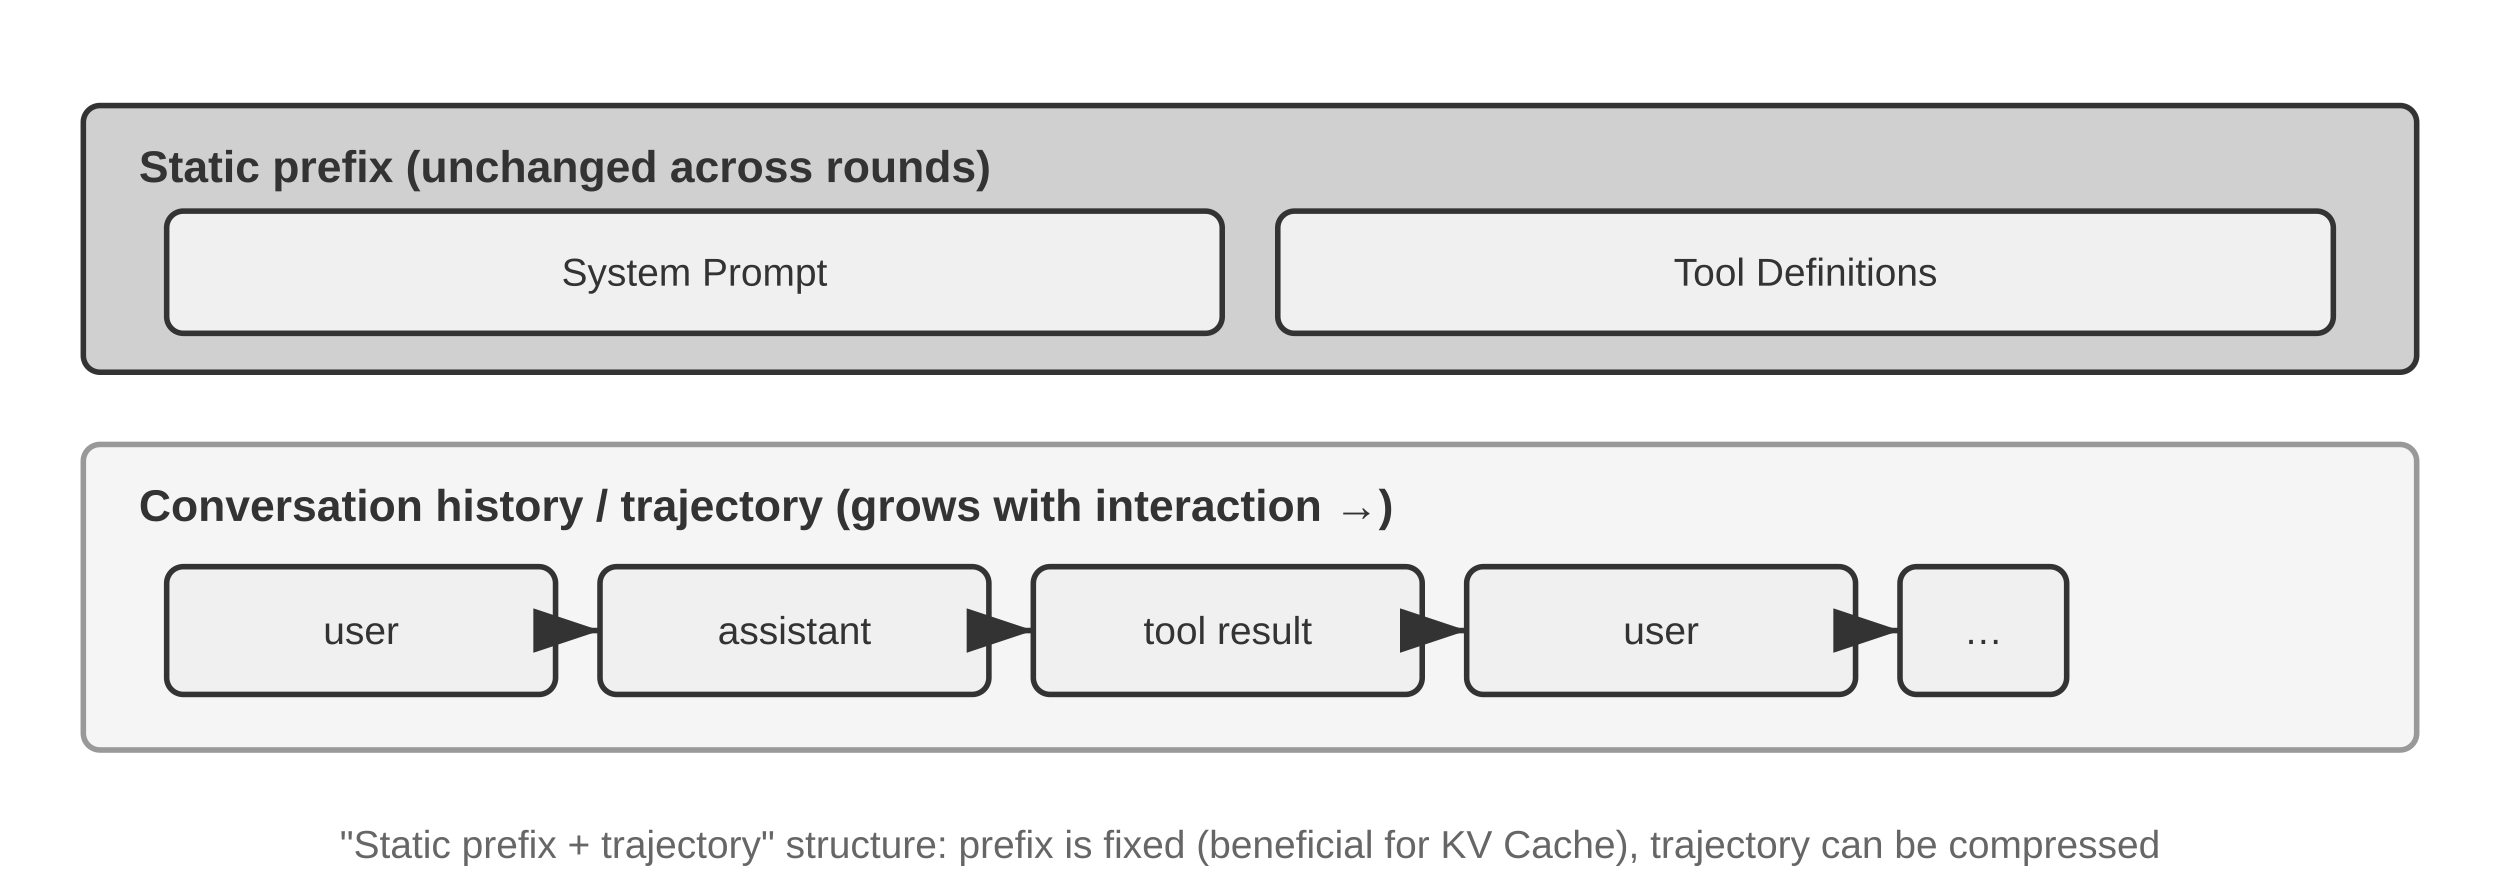
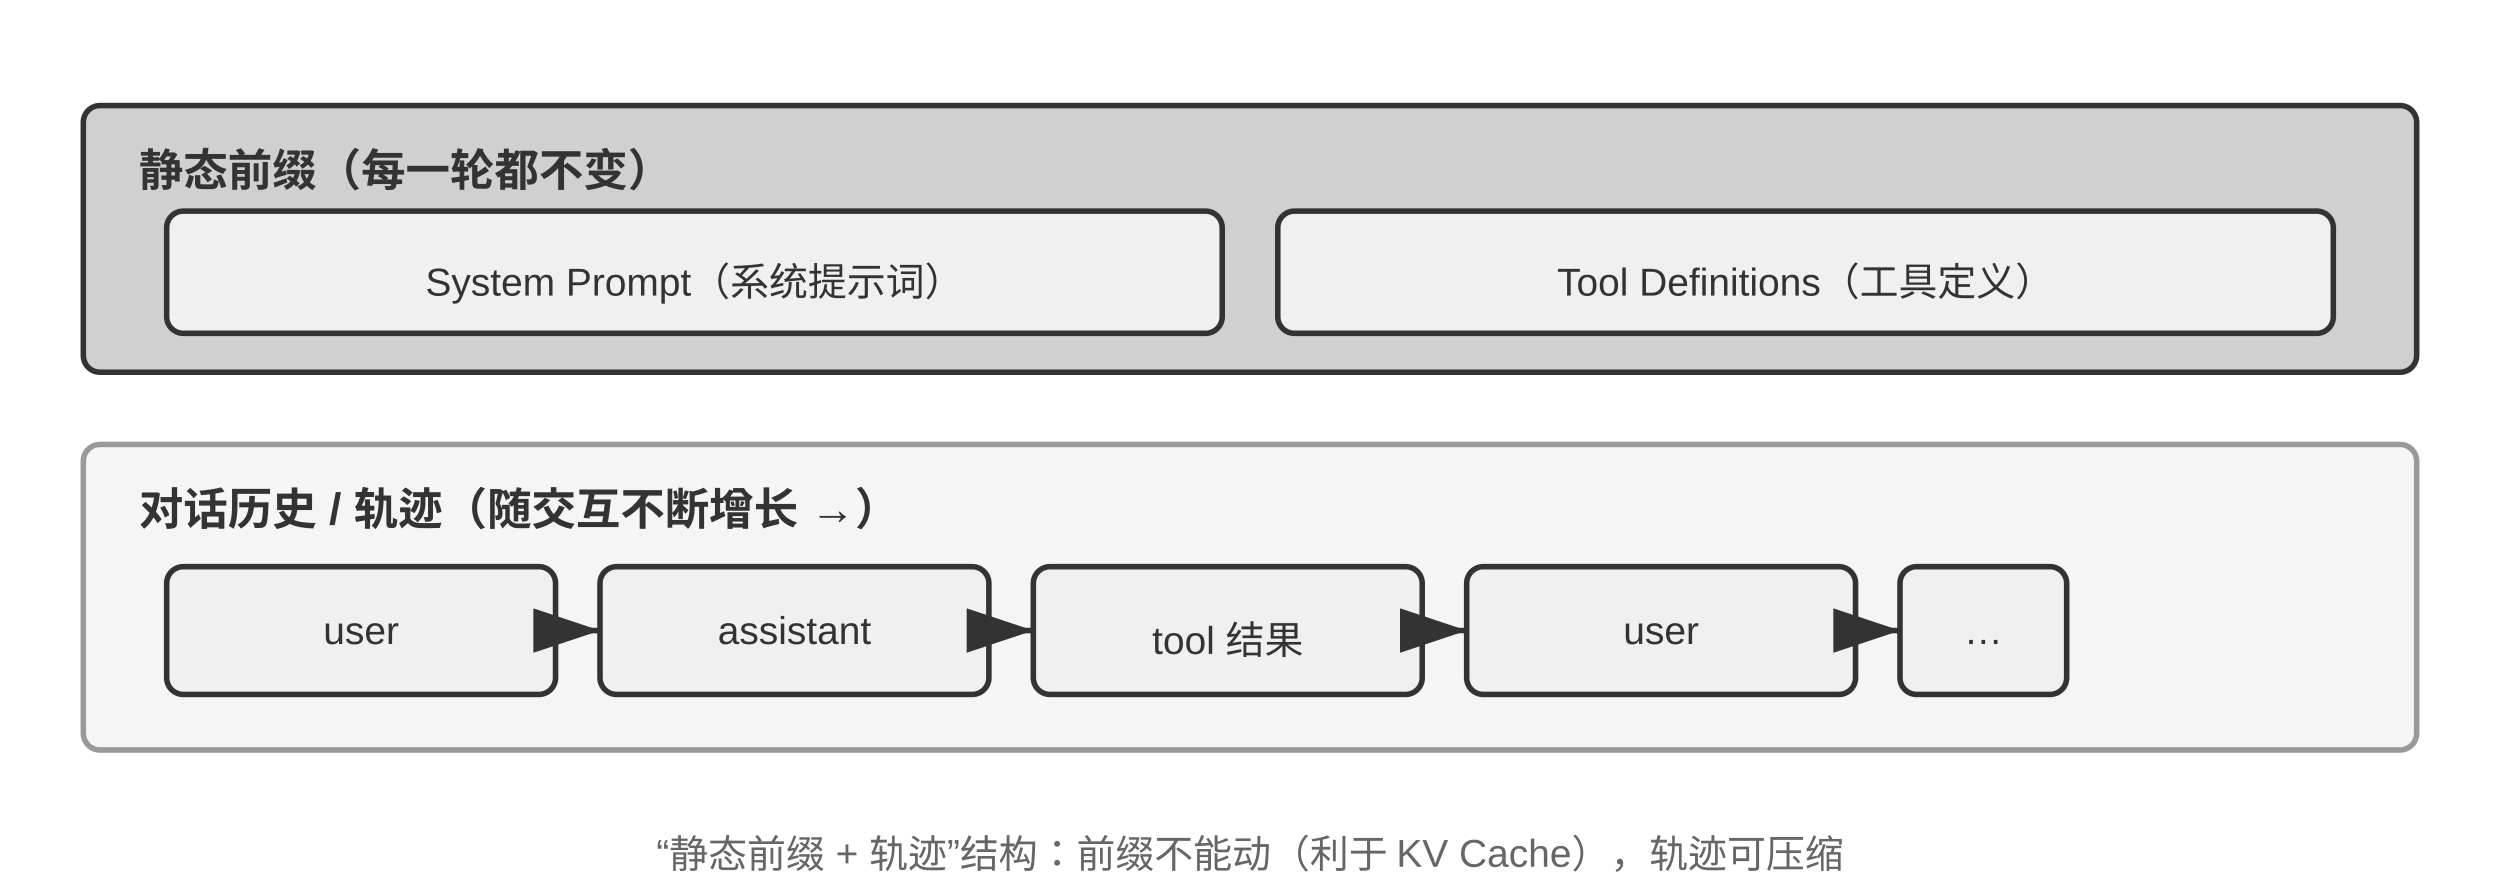
<svg xmlns="http://www.w3.org/2000/svg" viewBox="0 40 900 320" width="900" height="320" style="background:#ffffff">
  <defs>
    <marker id="ah" markerWidth="12" markerHeight="8" refX="12" refY="4" orient="auto">
      <polygon points="0 0, 12 4, 0 8" fill="#333333" />
    </marker>
    <marker id="ah-light" markerWidth="12" markerHeight="8" refX="12" refY="4" orient="auto">
      <polygon points="0 0, 12 4, 0 8" fill="#999999" />
    </marker>
  </defs>
  <rect x="30" y="78" width="840" height="96" rx="6" fill="#d0d0d0" stroke="#333333" stroke-width="2" />
-   <text x="50" y="100" font-family="Arial, 'Helvetica Neue', Helvetica, 'PingFang SC', 'Microsoft YaHei', sans-serif" font-size="16" fill="#333333" text-anchor="start" dominant-baseline="central" font-weight="bold">Static prefix (unchanged across rounds)</text>
+   <text x="50" y="100" font-family="Arial, 'Helvetica Neue', Helvetica, 'PingFang SC', 'Microsoft YaHei', sans-serif" font-size="16" fill="#333333" text-anchor="start" dominant-baseline="central" font-weight="bold">静态前缀（每一轮都不变）</text>
  <rect x="60" y="116" width="380" height="44" rx="6" fill="#f0f0f0" stroke="#333333" stroke-width="2" />
-   <text x="250" y="138" font-family="Arial, 'Helvetica Neue', Helvetica, 'PingFang SC', 'Microsoft YaHei', sans-serif" font-size="14" fill="#333333" text-anchor="middle" dominant-baseline="central" font-weight="normal">System Prompt</text>
+   <text x="250" y="138" font-family="Arial, 'Helvetica Neue', Helvetica, 'PingFang SC', 'Microsoft YaHei', sans-serif" font-size="14" fill="#333333" text-anchor="middle" dominant-baseline="central" font-weight="normal">System Prompt（系统提示词）</text>
  <rect x="460" y="116" width="380" height="44" rx="6" fill="#f0f0f0" stroke="#333333" stroke-width="2" />
-   <text x="650" y="138" font-family="Arial, 'Helvetica Neue', Helvetica, 'PingFang SC', 'Microsoft YaHei', sans-serif" font-size="14" fill="#333333" text-anchor="middle" dominant-baseline="central" font-weight="normal">Tool Definitions</text>
+   <text x="650" y="138" font-family="Arial, 'Helvetica Neue', Helvetica, 'PingFang SC', 'Microsoft YaHei', sans-serif" font-size="14" fill="#333333" text-anchor="middle" dominant-baseline="central" font-weight="normal">Tool Definitions（工具定义）</text>
  <rect x="30" y="200" width="840" height="110" rx="6" fill="#f5f5f5" stroke="#999999" stroke-width="2" />
-   <text x="50" y="222" font-family="Arial, 'Helvetica Neue', Helvetica, 'PingFang SC', 'Microsoft YaHei', sans-serif" font-size="16" fill="#333333" text-anchor="start" dominant-baseline="central" font-weight="bold">Conversation history / trajectory (grows with interaction →)</text>
+   <text x="50" y="222" font-family="Arial, 'Helvetica Neue', Helvetica, 'PingFang SC', 'Microsoft YaHei', sans-serif" font-size="16" fill="#333333" text-anchor="start" dominant-baseline="central" font-weight="bold">对话历史 / 轨迹（随交互不断增长 →）</text>
  <rect x="60" y="244" width="140" height="46" rx="6" fill="#f0f0f0" stroke="#333333" stroke-width="2" />
  <text x="130.0" y="267" font-family="Arial, 'Helvetica Neue', Helvetica, 'PingFang SC', 'Microsoft YaHei', sans-serif" font-size="14" fill="#333333" text-anchor="middle" dominant-baseline="central" font-weight="normal">user</text>
  <line x1="200" y1="267" x2="216" y2="267" stroke="#333333" stroke-width="2" marker-end="url(#ah)" />
  <rect x="216" y="244" width="140" height="46" rx="6" fill="#f0f0f0" stroke="#333333" stroke-width="2" />
  <text x="286.0" y="267" font-family="Arial, 'Helvetica Neue', Helvetica, 'PingFang SC', 'Microsoft YaHei', sans-serif" font-size="14" fill="#333333" text-anchor="middle" dominant-baseline="central" font-weight="normal">assistant</text>
  <line x1="356" y1="267" x2="372" y2="267" stroke="#333333" stroke-width="2" marker-end="url(#ah)" />
  <rect x="372" y="244" width="140" height="46" rx="6" fill="#f0f0f0" stroke="#333333" stroke-width="2" />
-   <text x="442.0" y="267" font-family="Arial, 'Helvetica Neue', Helvetica, 'PingFang SC', 'Microsoft YaHei', sans-serif" font-size="14" fill="#333333" text-anchor="middle" dominant-baseline="central" font-weight="normal">tool result</text>
+   <text x="442.0" y="267" font-family="Arial, 'Helvetica Neue', Helvetica, 'PingFang SC', 'Microsoft YaHei', sans-serif" font-size="14" fill="#333333" text-anchor="middle" dominant-baseline="central" font-weight="normal">tool 结果</text>
  <line x1="512" y1="267" x2="528" y2="267" stroke="#333333" stroke-width="2" marker-end="url(#ah)" />
  <rect x="528" y="244" width="140" height="46" rx="6" fill="#f0f0f0" stroke="#333333" stroke-width="2" />
  <text x="598.0" y="267" font-family="Arial, 'Helvetica Neue', Helvetica, 'PingFang SC', 'Microsoft YaHei', sans-serif" font-size="14" fill="#333333" text-anchor="middle" dominant-baseline="central" font-weight="normal">user</text>
  <line x1="668" y1="267" x2="684" y2="267" stroke="#333333" stroke-width="2" marker-end="url(#ah)" />
  <rect x="684" y="244" width="60" height="46" rx="6" fill="#f0f0f0" stroke="#333333" stroke-width="2" />
  <text x="714.0" y="267" font-family="Arial, 'Helvetica Neue', Helvetica, 'PingFang SC', 'Microsoft YaHei', sans-serif" font-size="14" fill="#333333" text-anchor="middle" dominant-baseline="central" font-weight="normal">…</text>
-   <text x="450" y="344" font-family="Arial, 'Helvetica Neue', Helvetica, 'PingFang SC', 'Microsoft YaHei', sans-serif" font-size="14" fill="#666666" text-anchor="middle" dominant-baseline="central" font-weight="normal">"Static prefix + trajectory" structure: prefix is fixed (beneficial for KV Cache), trajectory can be compressed</text>
+   <text x="450" y="344" font-family="Arial, 'Helvetica Neue', Helvetica, 'PingFang SC', 'Microsoft YaHei', sans-serif" font-size="14" fill="#666666" text-anchor="middle" dominant-baseline="central" font-weight="normal">“静态前缀 + 轨迹”结构：前缀不能动（利于 KV Cache），轨迹可压缩</text>
</svg>
